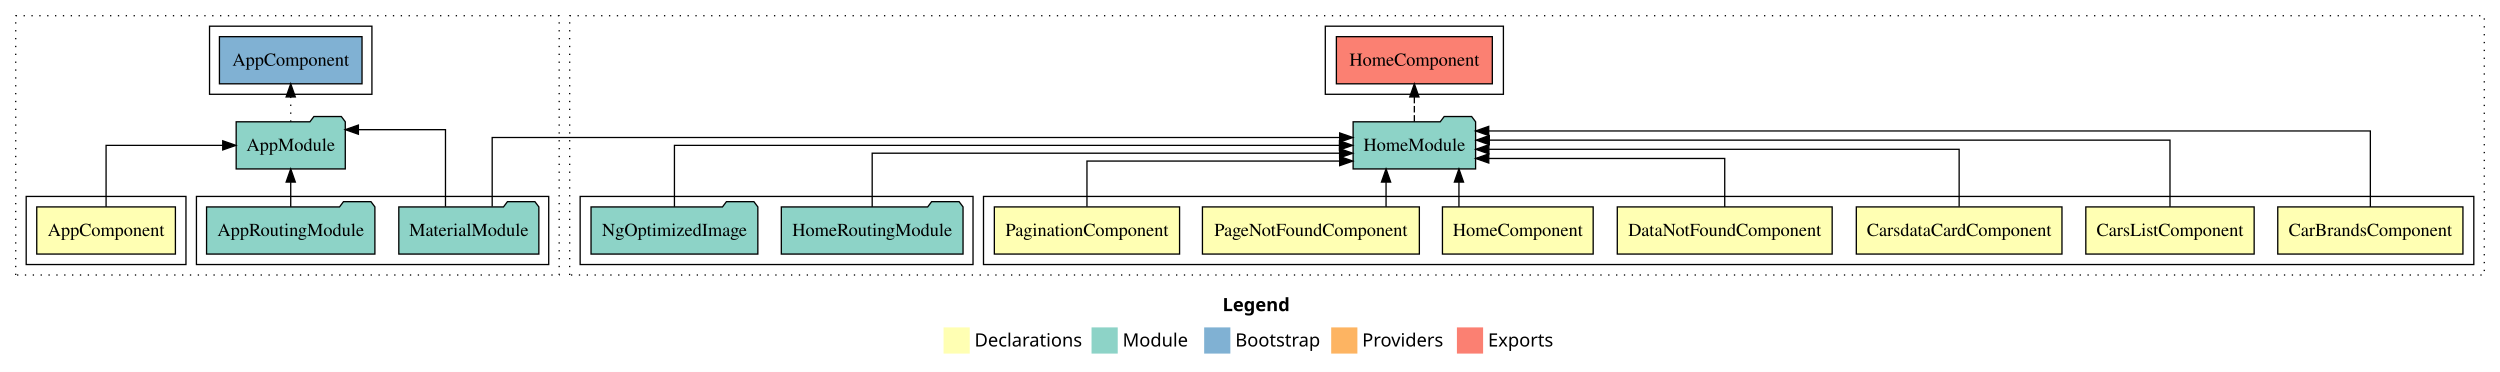
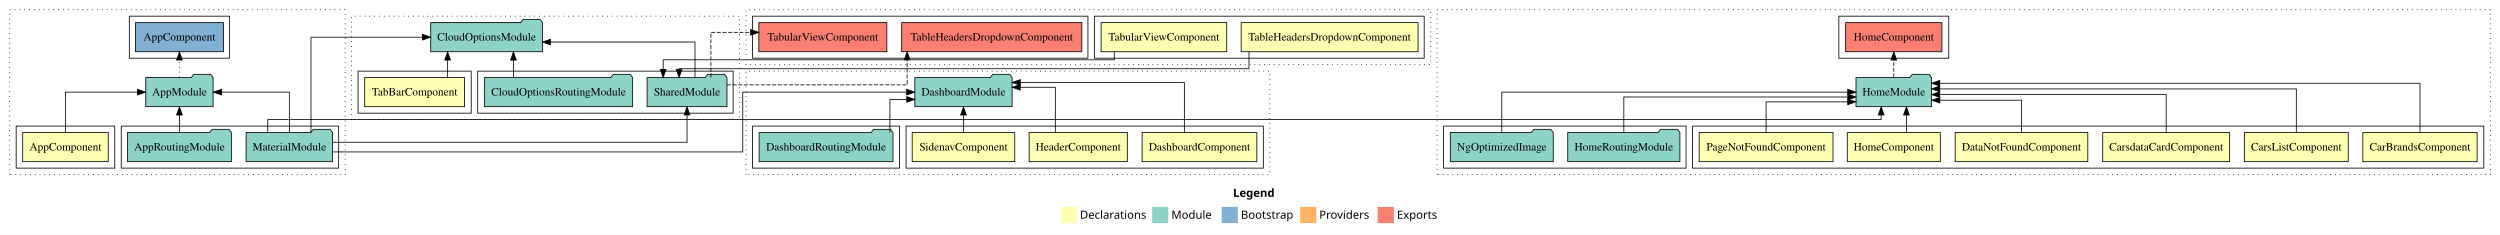
- <svg xmlns="http://www.w3.org/2000/svg" width="1909pt" height="284pt" viewBox="0.00 0.00 1909.00 284.00">
-   <g id="graph0" class="graph" transform="scale(1 1) rotate(0) translate(4 280)">
-     <polygon fill="white" stroke="transparent" points="-4,4 -4,-280 1905,-280 1905,4 -4,4" />
-     <text text-anchor="start" x="929.51" y="-42.4" font-family="Times-12" font-weight="bold" font-size="14.00">Legend</text>
-     <polygon fill="#ffffb3" stroke="transparent" points="716.5,-10 716.5,-30 736.5,-30 736.5,-10 716.5,-10" />
-     <text text-anchor="start" x="740.13" y="-15.4" font-family="Times-12" font-size="14.00">  Declarations</text>
-     <polygon fill="#8dd3c7" stroke="transparent" points="829.5,-10 829.5,-30 849.5,-30 849.5,-10 829.5,-10" />
-     <text text-anchor="start" x="853.23" y="-15.4" font-family="Times-12" font-size="14.00">  Module</text>
-     <polygon fill="#80b1d3" stroke="transparent" points="915.5,-10 915.5,-30 935.5,-30 935.5,-10 915.5,-10" />
-     <text text-anchor="start" x="939.28" y="-15.4" font-family="Times-12" font-size="14.00">  Bootstrap</text>
-     <polygon fill="#fdb462" stroke="transparent" points="1012.5,-10 1012.5,-30 1032.5,-30 1032.5,-10 1012.5,-10" />
-     <text text-anchor="start" x="1036.17" y="-15.4" font-family="Times-12" font-size="14.00">  Providers</text>
-     <polygon fill="#fb8072" stroke="transparent" points="1108.5,-10 1108.5,-30 1128.5,-30 1128.5,-10 1108.5,-10" />
-     <text text-anchor="start" x="1132.23" y="-15.4" font-family="Times-12" font-size="14.00">  Exports</text>
+ <svg xmlns="http://www.w3.org/2000/svg" width="3093pt" height="290pt" viewBox="0.00 0.00 3093.00 290.00">
+   <g id="graph0" class="graph" transform="scale(1 1) rotate(0) translate(4 286)">
+     <polygon fill="white" stroke="transparent" points="-4,4 -4,-286 3089,-286 3089,4 -4,4" />
+     <text text-anchor="start" x="1521.51" y="-42.4" font-family="Times-12" font-weight="bold" font-size="14.00">Legend</text>
+     <polygon fill="#ffffb3" stroke="transparent" points="1308.5,-10 1308.5,-30 1328.5,-30 1328.5,-10 1308.5,-10" />
+     <text text-anchor="start" x="1332.13" y="-15.4" font-family="Times-12" font-size="14.00">  Declarations</text>
+     <polygon fill="#8dd3c7" stroke="transparent" points="1421.5,-10 1421.5,-30 1441.5,-30 1441.5,-10 1421.5,-10" />
+     <text text-anchor="start" x="1445.23" y="-15.4" font-family="Times-12" font-size="14.00">  Module</text>
+     <polygon fill="#80b1d3" stroke="transparent" points="1507.5,-10 1507.5,-30 1527.5,-30 1527.5,-10 1507.5,-10" />
+     <text text-anchor="start" x="1531.28" y="-15.4" font-family="Times-12" font-size="14.00">  Bootstrap</text>
+     <polygon fill="#fdb462" stroke="transparent" points="1604.5,-10 1604.5,-30 1624.5,-30 1624.5,-10 1604.5,-10" />
+     <text text-anchor="start" x="1628.17" y="-15.4" font-family="Times-12" font-size="14.00">  Providers</text>
+     <polygon fill="#fb8072" stroke="transparent" points="1700.5,-10 1700.5,-30 1720.5,-30 1720.5,-10 1700.5,-10" />
+     <text text-anchor="start" x="1724.23" y="-15.4" font-family="Times-12" font-size="14.00">  Exports</text>
    <g id="clust1" class="cluster">
-       <polygon fill="none" stroke="black" stroke-dasharray="1,5" points="8,-70 8,-268 423,-268 423,-70 8,-70" />
+       <polygon fill="none" stroke="black" stroke-dasharray="1,5" points="8,-70 8,-274 423,-274 423,-70 8,-70" />
    </g>
    <g id="clust2" class="cluster">
      <polygon fill="none" stroke="black" points="16,-78 16,-130 138,-130 138,-78 16,-78" />
    </g>
    <g id="clust4" class="cluster">
      <polygon fill="none" stroke="black" points="146,-78 146,-130 415,-130 415,-78 146,-78" />
    </g>
    <g id="clust6" class="cluster">
-       <polygon fill="none" stroke="black" points="156,-208 156,-260 280,-260 280,-208 156,-208" />
+       <polygon fill="none" stroke="black" points="156,-214 156,-266 280,-266 280,-214 156,-214" />
    </g>
    <g id="clust14" class="cluster">
-       <polygon fill="none" stroke="black" stroke-dasharray="1,5" points="431,-70 431,-268 1893,-268 1893,-70 431,-70" />
+       <polygon fill="none" stroke="black" stroke-dasharray="1,5" points="431,-138 431,-266 911,-266 911,-138 431,-138" />
    </g>
    <g id="clust15" class="cluster">
-       <polygon fill="none" stroke="black" points="747,-78 747,-130 1885,-130 1885,-78 747,-78" />
-     </g>
-     <g id="clust23" class="cluster">
-       <polygon fill="none" stroke="black" points="439,-78 439,-130 739,-130 739,-78 439,-78" />
-     </g>
-     <g id="clust24" class="cluster">
-       <polygon fill="none" stroke="black" points="1008,-208 1008,-260 1144,-260 1144,-208 1008,-208" />
+       <polygon fill="none" stroke="black" points="439,-146 439,-198 579,-198 579,-146 439,-146" />
+     </g>
+     <g id="clust17" class="cluster">
+       <polygon fill="none" stroke="black" points="587,-146 587,-198 903,-198 903,-146 587,-146" />
+     </g>
+     <g id="clust27" class="cluster">
+       <polygon fill="none" stroke="black" stroke-dasharray="1,5" points="919,-70 919,-198 1567,-198 1567,-70 919,-70" />
+     </g>
+     <g id="clust28" class="cluster">
+       <polygon fill="none" stroke="black" points="1117,-78 1117,-130 1559,-130 1559,-78 1117,-78" />
+     </g>
+     <g id="clust32" class="cluster">
+       <polygon fill="none" stroke="black" points="927,-78 927,-130 1109,-130 1109,-78 927,-78" />
+     </g>
+     <g id="clust42" class="cluster">
+       <polygon fill="none" stroke="black" stroke-dasharray="1,5" points="1774,-70 1774,-274 3077,-274 3077,-70 1774,-70" />
+     </g>
+     <g id="clust43" class="cluster">
+       <polygon fill="none" stroke="black" points="2090,-78 2090,-130 3069,-130 3069,-78 2090,-78" />
+     </g>
+     <g id="clust50" class="cluster">
+       <polygon fill="none" stroke="black" points="1782,-78 1782,-130 2082,-130 2082,-78 1782,-78" />
+     </g>
+     <g id="clust51" class="cluster">
+       <polygon fill="none" stroke="black" points="2271,-214 2271,-266 2407,-266 2407,-214 2271,-214" />
+     </g>
+     <g id="clust66" class="cluster">
+       <polygon fill="none" stroke="black" stroke-dasharray="1,5" points="919,-206 919,-274 1766,-274 1766,-206 919,-206" />
+     </g>
+     <g id="clust67" class="cluster">
+       <polygon fill="none" stroke="black" points="1350,-214 1350,-266 1758,-266 1758,-214 1350,-214" />
+     </g>
+     <g id="clust71" class="cluster">
+       <polygon fill="none" stroke="black" points="927,-214 927,-266 1342,-266 1342,-214 927,-214" />
    </g>
    <g id="node1" class="node">
      <polygon fill="#ffffb3" stroke="black" points="129.94,-122 24.06,-122 24.06,-86 129.94,-86 129.94,-122" />
      <text text-anchor="middle" x="77" y="-99.8" font-family="Times,serif" font-size="14.00">AppComponent</text>
    </g>
    <g id="node2" class="node">
-       <polygon fill="#8dd3c7" stroke="black" points="259.66,-187 256.66,-191 235.66,-191 232.66,-187 176.34,-187 176.34,-151 259.66,-151 259.66,-187" />
-       <text text-anchor="middle" x="218" y="-164.8" font-family="Times,serif" font-size="14.00">AppModule</text>
+       <polygon fill="#8dd3c7" stroke="black" points="259.66,-190 256.66,-194 235.66,-194 232.66,-190 176.34,-190 176.34,-154 259.66,-154 259.66,-190" />
+       <text text-anchor="middle" x="218" y="-167.8" font-family="Times,serif" font-size="14.00">AppModule</text>
    </g>
    <g id="edge1" class="edge">
-       <path fill="none" stroke="black" d="M77,-122.11C77,-141.34 77,-169 77,-169 77,-169 166.08,-169 166.08,-169" />
-       <polygon fill="black" stroke="black" points="166.08,-172.5 176.08,-169 166.08,-165.5 166.08,-172.5" />
+       <path fill="none" stroke="black" d="M77,-122.22C77,-142.37 77,-172 77,-172 77,-172 166.08,-172 166.08,-172" />
+       <polygon fill="black" stroke="black" points="166.08,-175.5 176.08,-172 166.08,-168.5 166.08,-175.5" />
    </g>
    <g id="node5" class="node">
-       <polygon fill="#80b1d3" stroke="black" points="272.44,-252 163.56,-252 163.56,-216 272.44,-216 272.44,-252" />
-       <text text-anchor="middle" x="218" y="-229.8" font-family="Times,serif" font-size="14.00">AppComponent </text>
+       <polygon fill="#80b1d3" stroke="black" points="272.44,-258 163.56,-258 163.56,-222 272.44,-222 272.44,-258" />
+       <text text-anchor="middle" x="218" y="-235.8" font-family="Times,serif" font-size="14.00">AppComponent </text>
    </g>
    <g id="edge4" class="edge">
-       <path fill="none" stroke="black" stroke-dasharray="1,5" d="M218,-187.11C218,-187.11 218,-205.99 218,-205.99" />
-       <polygon fill="black" stroke="black" points="214.5,-205.99 218,-215.99 221.5,-205.99 214.5,-205.99" />
+       <path fill="none" stroke="black" stroke-dasharray="1,5" d="M218,-190.22C218,-190.22 218,-211.73 218,-211.73" />
+       <polygon fill="black" stroke="black" points="214.5,-211.73 218,-221.73 221.5,-211.73 214.5,-211.73" />
    </g>
    <g id="node3" class="node">
      <polygon fill="#8dd3c7" stroke="black" points="282.27,-122 279.27,-126 258.27,-126 255.27,-122 153.73,-122 153.73,-86 282.27,-86 282.27,-122" />
      <text text-anchor="middle" x="218" y="-99.8" font-family="Times,serif" font-size="14.00">AppRoutingModule</text>
    </g>
    <g id="edge2" class="edge">
-       <path fill="none" stroke="black" d="M218,-122.11C218,-122.11 218,-140.99 218,-140.99" />
-       <polygon fill="black" stroke="black" points="214.5,-140.99 218,-150.99 221.5,-140.99 214.5,-140.99" />
+       <path fill="none" stroke="black" d="M218,-122.22C218,-122.22 218,-143.73 218,-143.73" />
+       <polygon fill="black" stroke="black" points="214.5,-143.73 218,-153.73 221.5,-143.73 214.5,-143.73" />
    </g>
    <g id="node4" class="node">
      <polygon fill="#8dd3c7" stroke="black" points="407.47,-122 404.47,-126 383.47,-126 380.47,-122 300.53,-122 300.53,-86 407.47,-86 407.47,-122" />
      <text text-anchor="middle" x="354" y="-99.8" font-family="Times,serif" font-size="14.00">MaterialModule</text>
    </g>
    <g id="edge3" class="edge">
-       <path fill="none" stroke="black" d="M336.17,-122.25C336.17,-145.02 336.17,-181 336.17,-181 336.17,-181 269.66,-181 269.66,-181" />
-       <polygon fill="black" stroke="black" points="269.66,-177.5 259.66,-181 269.66,-184.5 269.66,-177.5" />
+       <path fill="none" stroke="black" d="M354,-122.22C354,-142.37 354,-172 354,-172 354,-172 269.91,-172 269.91,-172" />
+       <polygon fill="black" stroke="black" points="269.91,-168.5 259.91,-172 269.91,-175.5 269.91,-168.5" />
+     </g>
+     <g id="node7" class="node">
+       <polygon fill="#8dd3c7" stroke="black" points="667.11,-258 664.11,-262 643.11,-262 640.11,-258 528.89,-258 528.89,-222 667.11,-222 667.11,-258" />
+       <text text-anchor="middle" x="598" y="-235.8" font-family="Times,serif" font-size="14.00">CloudOptionsModule</text>
+     </g>
+     <g id="edge7" class="edge">
+       <path fill="none" stroke="black" d="M380.74,-122.06C380.74,-159.05 380.74,-240 380.74,-240 380.74,-240 518.66,-240 518.66,-240" />
+       <polygon fill="black" stroke="black" points="518.66,-243.5 528.66,-240 518.66,-236.5 518.66,-243.5" />
+     </g>
+     <g id="node9" class="node">
+       <polygon fill="#8dd3c7" stroke="black" points="895.42,-190 892.42,-194 871.42,-194 868.42,-190 796.58,-190 796.58,-154 895.42,-154 895.42,-190" />
+       <text text-anchor="middle" x="846" y="-167.8" font-family="Times,serif" font-size="14.00">SharedModule</text>
+     </g>
+     <g id="edge26" class="edge">
+       <path fill="none" stroke="black" d="M407.59,-110C535.1,-110 846,-110 846,-110 846,-110 846,-143.73 846,-143.73" />
+       <polygon fill="black" stroke="black" points="842.5,-143.73 846,-153.73 849.5,-143.73 842.5,-143.73" />
    </g>
    <g id="node13" class="node">
-       <polygon fill="#8dd3c7" stroke="black" points="1122.76,-187 1119.76,-191 1098.76,-191 1095.76,-187 1029.24,-187 1029.24,-151 1122.76,-151 1122.76,-187" />
-       <text text-anchor="middle" x="1076" y="-164.8" font-family="Times,serif" font-size="14.00">HomeModule</text>
+       <polygon fill="#8dd3c7" stroke="black" points="1248.19,-190 1245.19,-194 1224.19,-194 1221.19,-190 1127.81,-190 1127.81,-154 1248.19,-154 1248.19,-190" />
+       <text text-anchor="middle" x="1188" y="-167.8" font-family="Times,serif" font-size="14.00">DashboardModule</text>
    </g>
    <g id="edge13" class="edge">
-       <path fill="none" stroke="black" d="M371.83,-122.28C371.83,-143.32 371.83,-175 371.83,-175 371.83,-175 1018.98,-175 1018.98,-175" />
-       <polygon fill="black" stroke="black" points="1018.98,-178.5 1028.98,-175 1018.98,-171.5 1018.98,-178.5" />
+       <path fill="none" stroke="black" d="M407.53,-98C547.74,-98 914.93,-98 914.93,-98 914.93,-98 914.93,-172 914.93,-172 914.93,-172 1117.74,-172 1117.74,-172" />
+       <polygon fill="black" stroke="black" points="1117.74,-175.5 1127.74,-172 1117.74,-168.5 1117.74,-175.5" />
+     </g>
+     <g id="node21" class="node">
+       <polygon fill="#8dd3c7" stroke="black" points="2385.76,-190 2382.76,-194 2361.76,-194 2358.76,-190 2292.24,-190 2292.24,-154 2385.76,-154 2385.76,-190" />
+       <text text-anchor="middle" x="2339" y="-167.8" font-family="Times,serif" font-size="14.00">HomeModule</text>
+     </g>
+     <g id="edge21" class="edge">
+       <path fill="none" stroke="black" d="M327.26,-122.19C327.26,-130.28 327.26,-138 327.26,-138 327.26,-138 2323.37,-138 2323.37,-138 2323.37,-138 2323.37,-143.81 2323.37,-143.81" />
+       <polygon fill="black" stroke="black" points="2319.87,-143.81 2323.37,-153.81 2326.87,-143.81 2319.87,-143.81" />
    </g>
    <g id="node6" class="node">
-       <polygon fill="#ffffb3" stroke="black" points="1876.7,-122 1735.3,-122 1735.3,-86 1876.7,-86 1876.7,-122" />
-       <text text-anchor="middle" x="1806" y="-99.8" font-family="Times,serif" font-size="14.00">CarBrandsComponent</text>
+       <polygon fill="#ffffb3" stroke="black" points="570.81,-190 447.19,-190 447.19,-154 570.81,-154 570.81,-190" />
+       <text text-anchor="middle" x="509" y="-167.8" font-family="Times,serif" font-size="14.00">TabBarComponent</text>
    </g>
    <g id="edge5" class="edge">
-       <path fill="none" stroke="black" d="M1806,-122.01C1806,-144.49 1806,-180 1806,-180 1806,-180 1132.78,-180 1132.78,-180" />
-       <polygon fill="black" stroke="black" points="1132.78,-176.5 1122.78,-180 1132.78,-183.5 1132.78,-176.5" />
-     </g>
-     <g id="node7" class="node">
-       <polygon fill="#ffffb3" stroke="black" points="1717.27,-122 1588.73,-122 1588.73,-86 1717.27,-86 1717.27,-122" />
-       <text text-anchor="middle" x="1653" y="-99.8" font-family="Times,serif" font-size="14.00">CarsListComponent</text>
+       <path fill="none" stroke="black" d="M549.8,-190.22C549.8,-190.22 549.8,-211.73 549.8,-211.73" />
+       <polygon fill="black" stroke="black" points="546.3,-211.73 549.8,-221.73 553.3,-211.73 546.3,-211.73" />
+     </g>
+     <g id="node8" class="node">
+       <polygon fill="#8dd3c7" stroke="black" points="778.73,-190 775.73,-194 754.73,-194 751.73,-190 595.27,-190 595.27,-154 778.73,-154 778.73,-190" />
+       <text text-anchor="middle" x="687" y="-167.8" font-family="Times,serif" font-size="14.00">CloudOptionsRoutingModule</text>
    </g>
    <g id="edge6" class="edge">
-       <path fill="none" stroke="black" d="M1653,-122.13C1653,-142.57 1653,-173 1653,-173 1653,-173 1133.22,-173 1133.22,-173" />
-       <polygon fill="black" stroke="black" points="1133.22,-169.5 1123.22,-173 1133.22,-176.5 1133.22,-169.5" />
-     </g>
-     <g id="node8" class="node">
-       <polygon fill="#ffffb3" stroke="black" points="1570.52,-122 1413.48,-122 1413.48,-86 1570.52,-86 1570.52,-122" />
-       <text text-anchor="middle" x="1492" y="-99.8" font-family="Times,serif" font-size="14.00">CarsdataCardComponent</text>
-     </g>
-     <g id="edge7" class="edge">
-       <path fill="none" stroke="black" d="M1492,-122.27C1492,-140.56 1492,-166 1492,-166 1492,-166 1132.91,-166 1132.91,-166" />
-       <polygon fill="black" stroke="black" points="1132.91,-162.5 1122.91,-166 1132.91,-169.5 1132.91,-162.5" />
-     </g>
-     <g id="node9" class="node">
-       <polygon fill="#ffffb3" stroke="black" points="1395.04,-122 1230.96,-122 1230.96,-86 1395.04,-86 1395.04,-122" />
-       <text text-anchor="middle" x="1313" y="-99.8" font-family="Times,serif" font-size="14.00">DataNotFoundComponent</text>
+       <path fill="none" stroke="black" d="M631.22,-190.22C631.22,-190.22 631.22,-211.73 631.22,-211.73" />
+       <polygon fill="black" stroke="black" points="627.72,-211.73 631.22,-221.73 634.72,-211.73 627.72,-211.73" />
    </g>
    <g id="edge8" class="edge">
-       <path fill="none" stroke="black" d="M1313,-122.01C1313,-138.05 1313,-159 1313,-159 1313,-159 1132.82,-159 1132.82,-159" />
-       <polygon fill="black" stroke="black" points="1132.82,-155.5 1122.82,-159 1132.82,-162.5 1132.82,-155.5" />
+       <path fill="none" stroke="black" d="M855.84,-190.27C855.84,-208.56 855.84,-234 855.84,-234 855.84,-234 677.1,-234 677.1,-234" />
+       <polygon fill="black" stroke="black" points="677.1,-230.5 667.1,-234 677.1,-237.5 677.1,-230.5" />
+     </g>
+     <g id="node27" class="node">
+       <polygon fill="#fb8072" stroke="black" points="1334.43,-258 1111.57,-258 1111.57,-222 1334.43,-222 1334.43,-258" />
+       <text text-anchor="middle" x="1223" y="-235.8" font-family="Times,serif" font-size="14.00">TableHeadersDropdownComponent </text>
+     </g>
+     <g id="edge27" class="edge">
+       <path fill="none" stroke="black" stroke-dasharray="5,2" d="M895.31,-181C973.77,-181 1118.28,-181 1118.28,-181 1118.28,-181 1118.28,-211.98 1118.28,-211.98" />
+       <polygon fill="black" stroke="black" points="1114.78,-211.98 1118.28,-221.98 1121.78,-211.98 1114.78,-211.98" />
+     </g>
+     <g id="node28" class="node">
+       <polygon fill="#fb8072" stroke="black" points="1093.18,-258 934.82,-258 934.82,-222 1093.18,-222 1093.18,-258" />
+       <text text-anchor="middle" x="1014" y="-235.8" font-family="Times,serif" font-size="14.00">TabularViewComponent </text>
+     </g>
+     <g id="edge28" class="edge">
+       <path fill="none" stroke="black" stroke-dasharray="5,2" d="M875.53,-190.29C875.53,-212.21 875.53,-246 875.53,-246 875.53,-246 924.65,-246 924.65,-246" />
+       <polygon fill="black" stroke="black" points="924.65,-249.5 934.65,-246 924.65,-242.5 924.65,-249.5" />
    </g>
    <g id="node10" class="node">
-       <polygon fill="#ffffb3" stroke="black" points="1212.55,-122 1097.45,-122 1097.45,-86 1212.55,-86 1212.55,-122" />
-       <text text-anchor="middle" x="1155" y="-99.8" font-family="Times,serif" font-size="14.00">HomeComponent</text>
+       <polygon fill="#ffffb3" stroke="black" points="1550.97,-122 1409.03,-122 1409.03,-86 1550.97,-86 1550.97,-122" />
+       <text text-anchor="middle" x="1480" y="-99.8" font-family="Times,serif" font-size="14.00">DashboardComponent</text>
    </g>
    <g id="edge9" class="edge">
-       <path fill="none" stroke="black" d="M1110.05,-122.11C1110.05,-122.11 1110.05,-140.99 1110.05,-140.99" />
-       <polygon fill="black" stroke="black" points="1106.55,-140.99 1110.05,-150.99 1113.55,-140.99 1106.55,-140.99" />
+       <path fill="none" stroke="black" d="M1461.3,-122.15C1461.3,-145.76 1461.3,-184 1461.3,-184 1461.3,-184 1258.32,-184 1258.32,-184" />
+       <polygon fill="black" stroke="black" points="1258.32,-180.5 1248.32,-184 1258.32,-187.5 1258.32,-180.5" />
    </g>
    <g id="node11" class="node">
-       <polygon fill="#ffffb3" stroke="black" points="1079.82,-122 914.18,-122 914.18,-86 1079.82,-86 1079.82,-122" />
-       <text text-anchor="middle" x="997" y="-99.8" font-family="Times,serif" font-size="14.00">PageNotFoundComponent</text>
+       <polygon fill="#ffffb3" stroke="black" points="1390.74,-122 1269.26,-122 1269.26,-86 1390.74,-86 1390.74,-122" />
+       <text text-anchor="middle" x="1330" y="-99.8" font-family="Times,serif" font-size="14.00">HeaderComponent</text>
    </g>
    <g id="edge10" class="edge">
-       <path fill="none" stroke="black" d="M1054.39,-122.11C1054.39,-122.11 1054.39,-140.99 1054.39,-140.99" />
-       <polygon fill="black" stroke="black" points="1050.89,-140.99 1054.39,-150.99 1057.89,-140.99 1050.89,-140.99" />
+       <path fill="none" stroke="black" d="M1301.67,-122.29C1301.67,-144.21 1301.67,-178 1301.67,-178 1301.67,-178 1258.16,-178 1258.16,-178" />
+       <polygon fill="black" stroke="black" points="1258.16,-174.5 1248.16,-178 1258.16,-181.5 1258.16,-174.5" />
    </g>
    <g id="node12" class="node">
-       <polygon fill="#ffffb3" stroke="black" points="896.72,-122 755.28,-122 755.28,-86 896.72,-86 896.72,-122" />
-       <text text-anchor="middle" x="826" y="-99.8" font-family="Times,serif" font-size="14.00">PaginationComponent</text>
+       <polygon fill="#ffffb3" stroke="black" points="1251.44,-122 1124.56,-122 1124.56,-86 1251.44,-86 1251.44,-122" />
+       <text text-anchor="middle" x="1188" y="-99.8" font-family="Times,serif" font-size="14.00">SidenavComponent</text>
    </g>
    <g id="edge11" class="edge">
-       <path fill="none" stroke="black" d="M826,-122.24C826,-137.57 826,-157 826,-157 826,-157 1018.98,-157 1018.98,-157" />
-       <polygon fill="black" stroke="black" points="1018.98,-160.5 1028.98,-157 1018.98,-153.5 1018.98,-160.5" />
+       <path fill="none" stroke="black" d="M1188,-122.22C1188,-122.22 1188,-143.73 1188,-143.73" />
+       <polygon fill="black" stroke="black" points="1184.5,-143.73 1188,-153.73 1191.5,-143.73 1184.5,-143.73" />
+     </g>
+     <g id="node14" class="node">
+       <polygon fill="#8dd3c7" stroke="black" points="1100.81,-122 1097.81,-126 1076.81,-126 1073.81,-122 935.19,-122 935.19,-86 1100.81,-86 1100.81,-122" />
+       <text text-anchor="middle" x="1018" y="-99.8" font-family="Times,serif" font-size="14.00">DashboardRoutingModule</text>
+     </g>
+     <g id="edge12" class="edge">
+       <path fill="none" stroke="black" d="M1097,-122.02C1097,-139.37 1097,-163 1097,-163 1097,-163 1117.81,-163 1117.81,-163" />
+       <polygon fill="black" stroke="black" points="1117.81,-166.5 1127.81,-163 1117.81,-159.5 1117.81,-166.5" />
+     </g>
+     <g id="node15" class="node">
+       <polygon fill="#ffffb3" stroke="black" points="3060.7,-122 2919.3,-122 2919.3,-86 3060.7,-86 3060.7,-122" />
+       <text text-anchor="middle" x="2990" y="-99.8" font-family="Times,serif" font-size="14.00">CarBrandsComponent</text>
+     </g>
+     <g id="edge14" class="edge">
+       <path fill="none" stroke="black" d="M2990,-122.32C2990,-145.66 2990,-183 2990,-183 2990,-183 2395.82,-183 2395.82,-183" />
+       <polygon fill="black" stroke="black" points="2395.82,-179.5 2385.82,-183 2395.82,-186.5 2395.82,-179.5" />
    </g>
    <g id="node16" class="node">
-       <polygon fill="#fb8072" stroke="black" points="1135.54,-252 1016.46,-252 1016.46,-216 1135.54,-216 1135.54,-252" />
-       <text text-anchor="middle" x="1076" y="-229.8" font-family="Times,serif" font-size="14.00">HomeComponent </text>
+       <polygon fill="#ffffb3" stroke="black" points="2901.27,-122 2772.73,-122 2772.73,-86 2901.27,-86 2901.27,-122" />
+       <text text-anchor="middle" x="2837" y="-99.8" font-family="Times,serif" font-size="14.00">CarsListComponent</text>
    </g>
    <g id="edge15" class="edge">
-       <path fill="none" stroke="black" stroke-dasharray="5,2" d="M1076,-187.11C1076,-187.11 1076,-205.99 1076,-205.99" />
-       <polygon fill="black" stroke="black" points="1072.5,-205.99 1076,-215.99 1079.5,-205.99 1072.5,-205.99" />
-     </g>
-     <g id="node14" class="node">
-       <polygon fill="#8dd3c7" stroke="black" points="731.38,-122 728.38,-126 707.38,-126 704.38,-122 592.62,-122 592.62,-86 731.38,-86 731.38,-122" />
-       <text text-anchor="middle" x="662" y="-99.8" font-family="Times,serif" font-size="14.00">HomeRoutingModule</text>
-     </g>
-     <g id="edge12" class="edge">
-       <path fill="none" stroke="black" d="M662,-122.02C662,-139.37 662,-163 662,-163 662,-163 1018.91,-163 1018.91,-163" />
-       <polygon fill="black" stroke="black" points="1018.91,-166.5 1028.91,-163 1018.91,-159.5 1018.91,-166.5" />
-     </g>
-     <g id="node15" class="node">
-       <polygon fill="#8dd3c7" stroke="black" points="574.69,-122 571.69,-126 550.69,-126 547.69,-122 447.31,-122 447.31,-86 574.69,-86 574.69,-122" />
-       <text text-anchor="middle" x="511" y="-99.8" font-family="Times,serif" font-size="14.00">NgOptimizedImage</text>
-     </g>
-     <g id="edge14" class="edge">
-       <path fill="none" stroke="black" d="M511,-122.11C511,-141.34 511,-169 511,-169 511,-169 1018.8,-169 1018.8,-169" />
-       <polygon fill="black" stroke="black" points="1018.8,-172.5 1028.8,-169 1018.8,-165.5 1018.8,-172.5" />
+       <path fill="none" stroke="black" d="M2837,-122.17C2837,-143.5 2837,-176 2837,-176 2837,-176 2395.85,-176 2395.85,-176" />
+       <polygon fill="black" stroke="black" points="2395.85,-172.5 2385.85,-176 2395.85,-179.5 2395.85,-172.5" />
+     </g>
+     <g id="node17" class="node">
+       <polygon fill="#ffffb3" stroke="black" points="2754.52,-122 2597.48,-122 2597.48,-86 2754.52,-86 2754.52,-122" />
+       <text text-anchor="middle" x="2676" y="-99.8" font-family="Times,serif" font-size="14.00">CarsdataCardComponent</text>
+     </g>
+     <g id="edge16" class="edge">
+       <path fill="none" stroke="black" d="M2676,-122.11C2676,-141.34 2676,-169 2676,-169 2676,-169 2395.86,-169 2395.86,-169" />
+       <polygon fill="black" stroke="black" points="2395.86,-165.5 2385.86,-169 2395.86,-172.5 2395.86,-165.5" />
+     </g>
+     <g id="node18" class="node">
+       <polygon fill="#ffffb3" stroke="black" points="2579.04,-122 2414.96,-122 2414.96,-86 2579.04,-86 2579.04,-122" />
+       <text text-anchor="middle" x="2497" y="-99.8" font-family="Times,serif" font-size="14.00">DataNotFoundComponent</text>
+     </g>
+     <g id="edge17" class="edge">
+       <path fill="none" stroke="black" d="M2497,-122.03C2497,-139.06 2497,-162 2497,-162 2497,-162 2395.98,-162 2395.98,-162" />
+       <polygon fill="black" stroke="black" points="2395.98,-158.5 2385.98,-162 2395.98,-165.5 2395.98,-158.5" />
+     </g>
+     <g id="node19" class="node">
+       <polygon fill="#ffffb3" stroke="black" points="2396.55,-122 2281.45,-122 2281.45,-86 2396.55,-86 2396.55,-122" />
+       <text text-anchor="middle" x="2339" y="-99.8" font-family="Times,serif" font-size="14.00">HomeComponent</text>
+     </g>
+     <g id="edge18" class="edge">
+       <path fill="none" stroke="black" d="M2354.63,-122.22C2354.63,-122.22 2354.63,-143.73 2354.63,-143.73" />
+       <polygon fill="black" stroke="black" points="2351.13,-143.73 2354.63,-153.73 2358.13,-143.73 2351.13,-143.73" />
+     </g>
+     <g id="node20" class="node">
+       <polygon fill="#ffffb3" stroke="black" points="2263.82,-122 2098.18,-122 2098.18,-86 2263.82,-86 2263.82,-122" />
+       <text text-anchor="middle" x="2181" y="-99.8" font-family="Times,serif" font-size="14.00">PageNotFoundComponent</text>
+     </g>
+     <g id="edge19" class="edge">
+       <path fill="none" stroke="black" d="M2181,-122.03C2181,-138.4 2181,-160 2181,-160 2181,-160 2282.02,-160 2282.02,-160" />
+       <polygon fill="black" stroke="black" points="2282.02,-163.5 2292.02,-160 2282.02,-156.5 2282.02,-163.5" />
+     </g>
+     <g id="node24" class="node">
+       <polygon fill="#fb8072" stroke="black" points="2398.54,-258 2279.46,-258 2279.46,-222 2398.54,-222 2398.54,-258" />
+       <text text-anchor="middle" x="2339" y="-235.8" font-family="Times,serif" font-size="14.00">HomeComponent </text>
+     </g>
+     <g id="edge23" class="edge">
+       <path fill="none" stroke="black" stroke-dasharray="5,2" d="M2339,-190.22C2339,-190.22 2339,-211.73 2339,-211.73" />
+       <polygon fill="black" stroke="black" points="2335.5,-211.73 2339,-221.73 2342.5,-211.73 2335.5,-211.73" />
+     </g>
+     <g id="node22" class="node">
+       <polygon fill="#8dd3c7" stroke="black" points="2074.38,-122 2071.38,-126 2050.38,-126 2047.38,-122 1935.62,-122 1935.62,-86 2074.38,-86 2074.38,-122" />
+       <text text-anchor="middle" x="2005" y="-99.8" font-family="Times,serif" font-size="14.00">HomeRoutingModule</text>
+     </g>
+     <g id="edge20" class="edge">
+       <path fill="none" stroke="black" d="M2005,-122.27C2005,-140.56 2005,-166 2005,-166 2005,-166 2282.21,-166 2282.21,-166" />
+       <polygon fill="black" stroke="black" points="2282.21,-169.5 2292.21,-166 2282.21,-162.5 2282.21,-169.5" />
+     </g>
+     <g id="node23" class="node">
+       <polygon fill="#8dd3c7" stroke="black" points="1917.69,-122 1914.69,-126 1893.69,-126 1890.69,-122 1790.31,-122 1790.31,-86 1917.69,-86 1917.69,-122" />
+       <text text-anchor="middle" x="1854" y="-99.8" font-family="Times,serif" font-size="14.00">NgOptimizedImage</text>
+     </g>
+     <g id="edge22" class="edge">
+       <path fill="none" stroke="black" d="M1854,-122.22C1854,-142.37 1854,-172 1854,-172 1854,-172 2282.06,-172 2282.06,-172" />
+       <polygon fill="black" stroke="black" points="2282.06,-175.5 2292.06,-172 2282.06,-168.5 2282.06,-175.5" />
+     </g>
+     <g id="node25" class="node">
+       <polygon fill="#ffffb3" stroke="black" points="1750.43,-258 1531.57,-258 1531.57,-222 1750.43,-222 1750.43,-258" />
+       <text text-anchor="middle" x="1641" y="-235.8" font-family="Times,serif" font-size="14.00">TableHeadersDropdownComponent</text>
+     </g>
+     <g id="edge24" class="edge">
+       <path fill="none" stroke="black" d="M1541.26,-221.87C1541.26,-211.69 1541.26,-201 1541.26,-201 1541.26,-201 836.16,-201 836.16,-201 836.16,-201 836.16,-199.92 836.16,-199.92" />
+       <polygon fill="black" stroke="black" points="839.66,-200.2 836.16,-190.2 832.66,-200.2 839.66,-200.2" />
+     </g>
+     <g id="node26" class="node">
+       <polygon fill="#ffffb3" stroke="black" points="1513.68,-258 1358.32,-258 1358.32,-222 1513.68,-222 1513.68,-258" />
+       <text text-anchor="middle" x="1436" y="-235.8" font-family="Times,serif" font-size="14.00">TabularViewComponent</text>
+     </g>
+     <g id="edge25" class="edge">
+       <path fill="none" stroke="black" d="M1374.64,-221.79C1374.64,-216.45 1374.64,-212 1374.64,-212 1374.64,-212 816.47,-212 816.47,-212 816.47,-212 816.47,-200.13 816.47,-200.13" />
+       <polygon fill="black" stroke="black" points="819.97,-200.13 816.47,-190.13 812.97,-200.13 819.97,-200.13" />
    </g>
  </g>
</svg>
